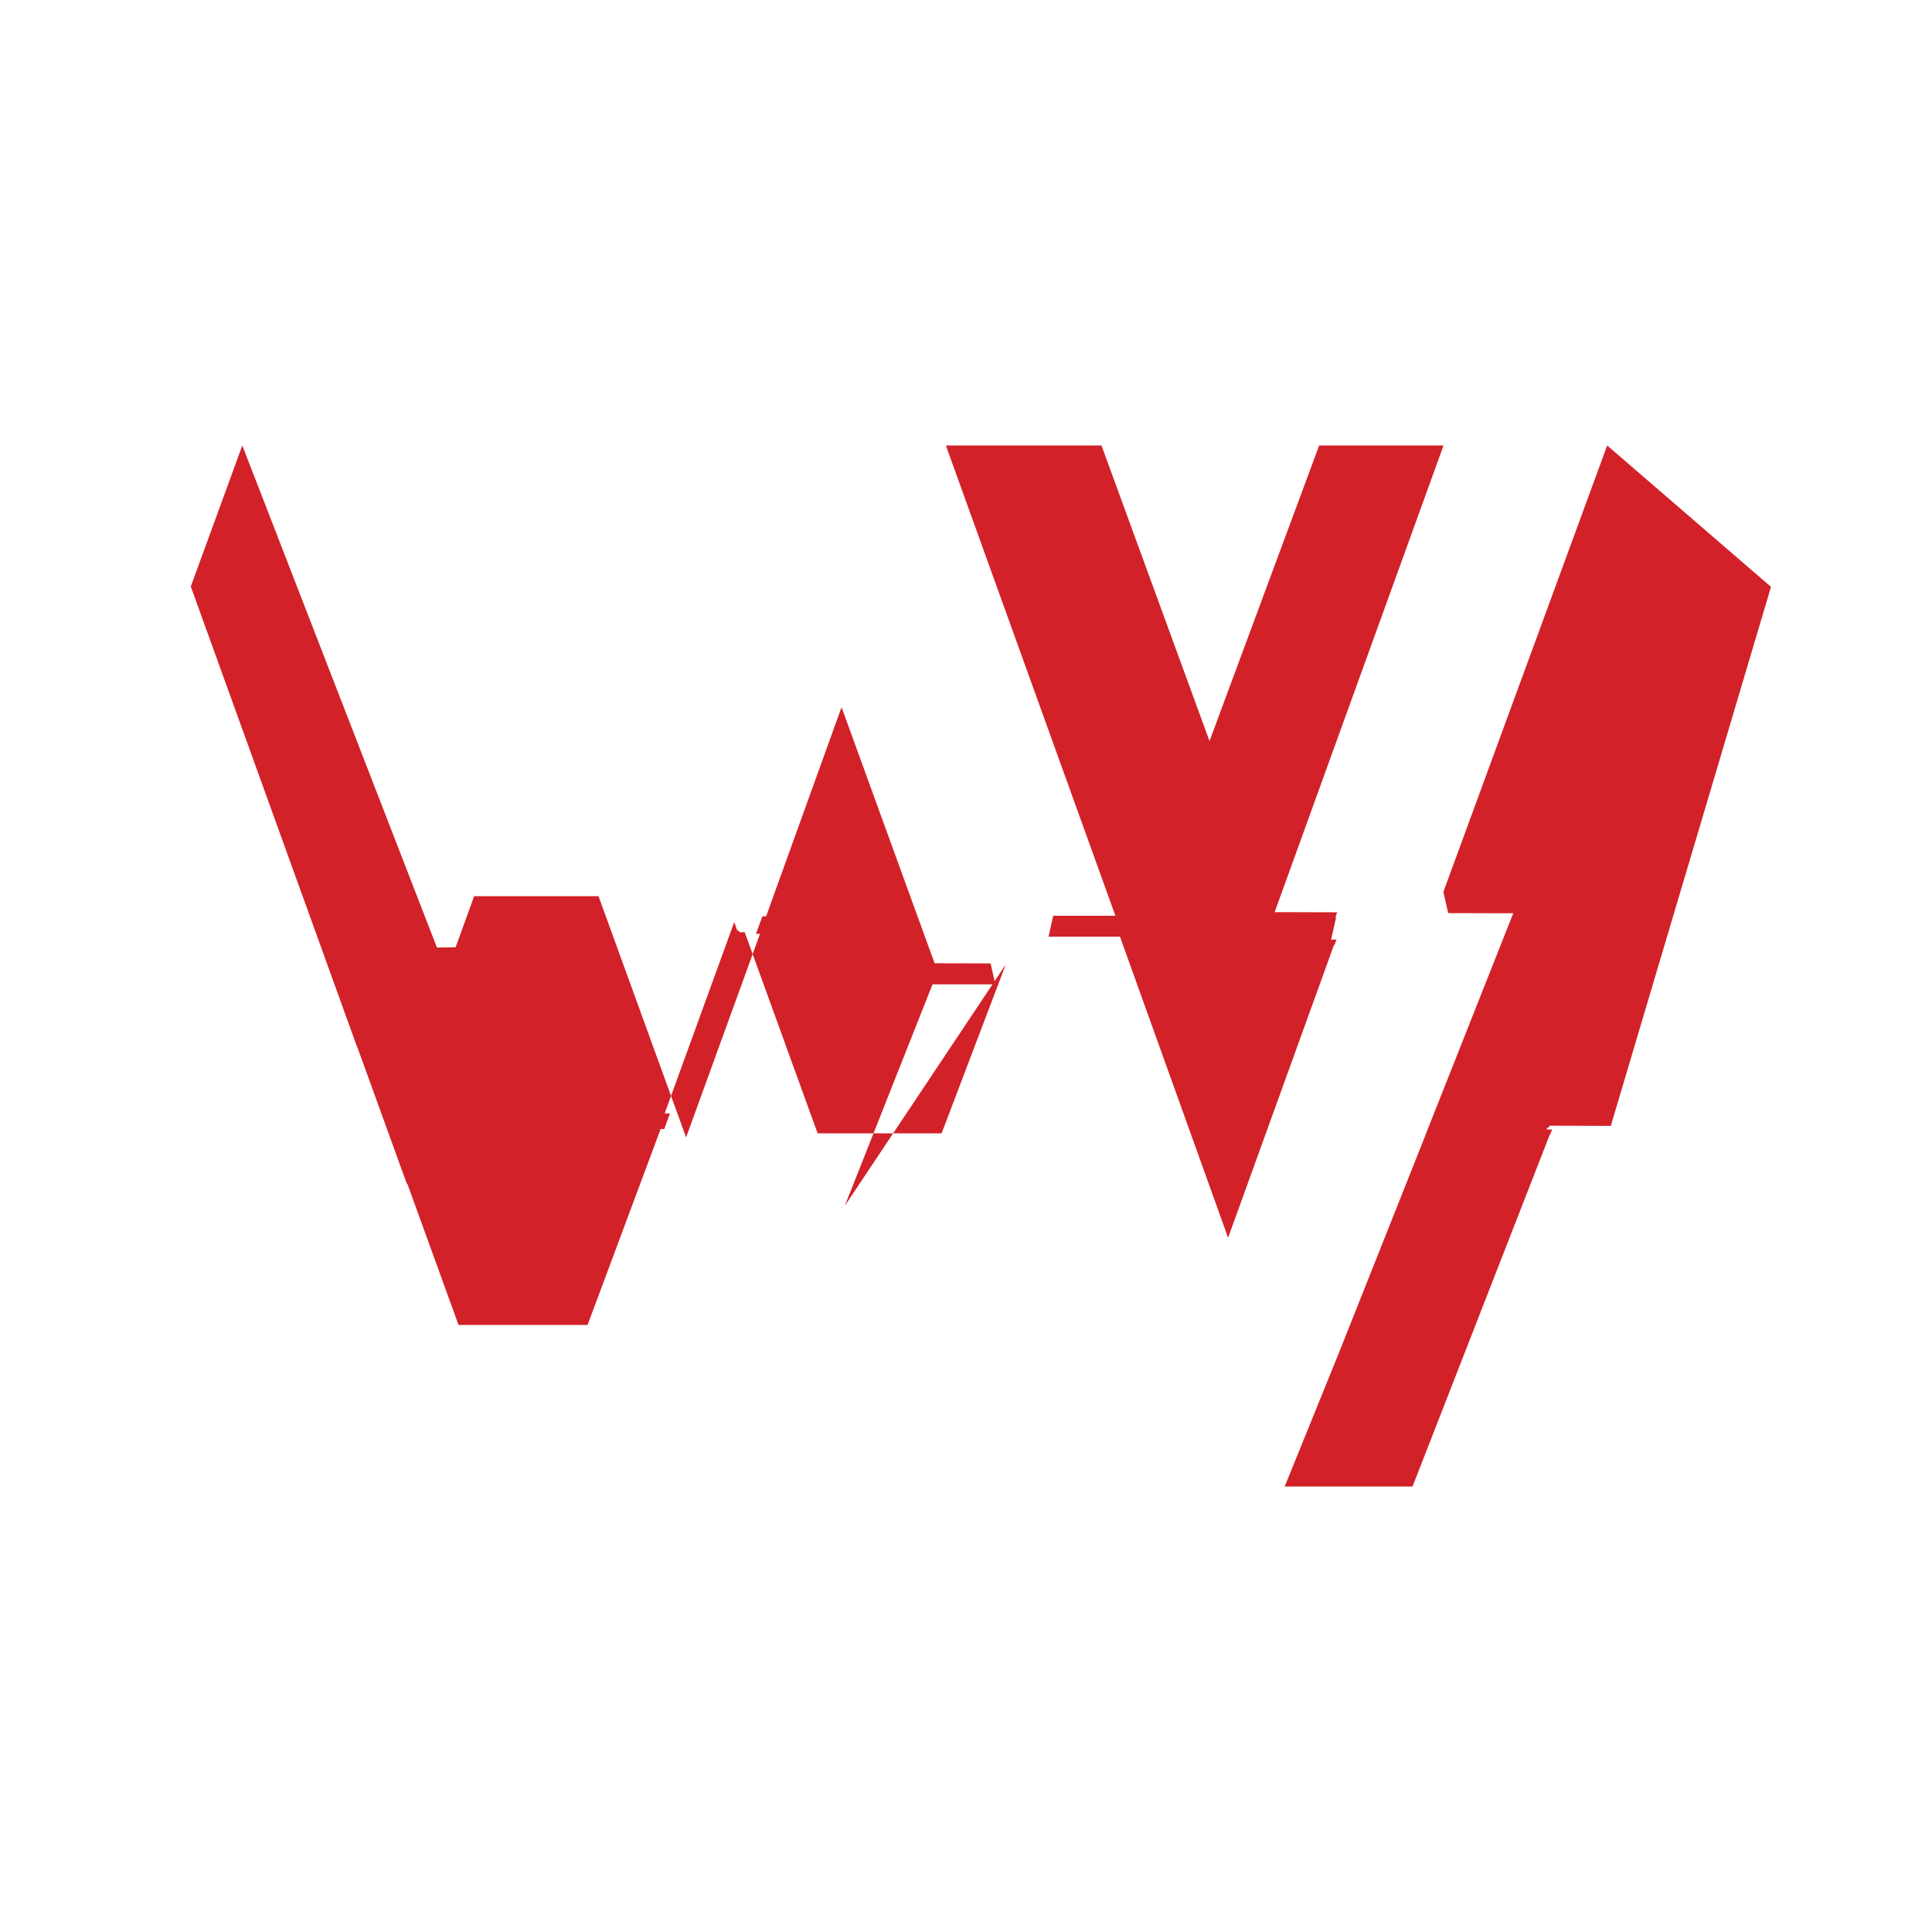
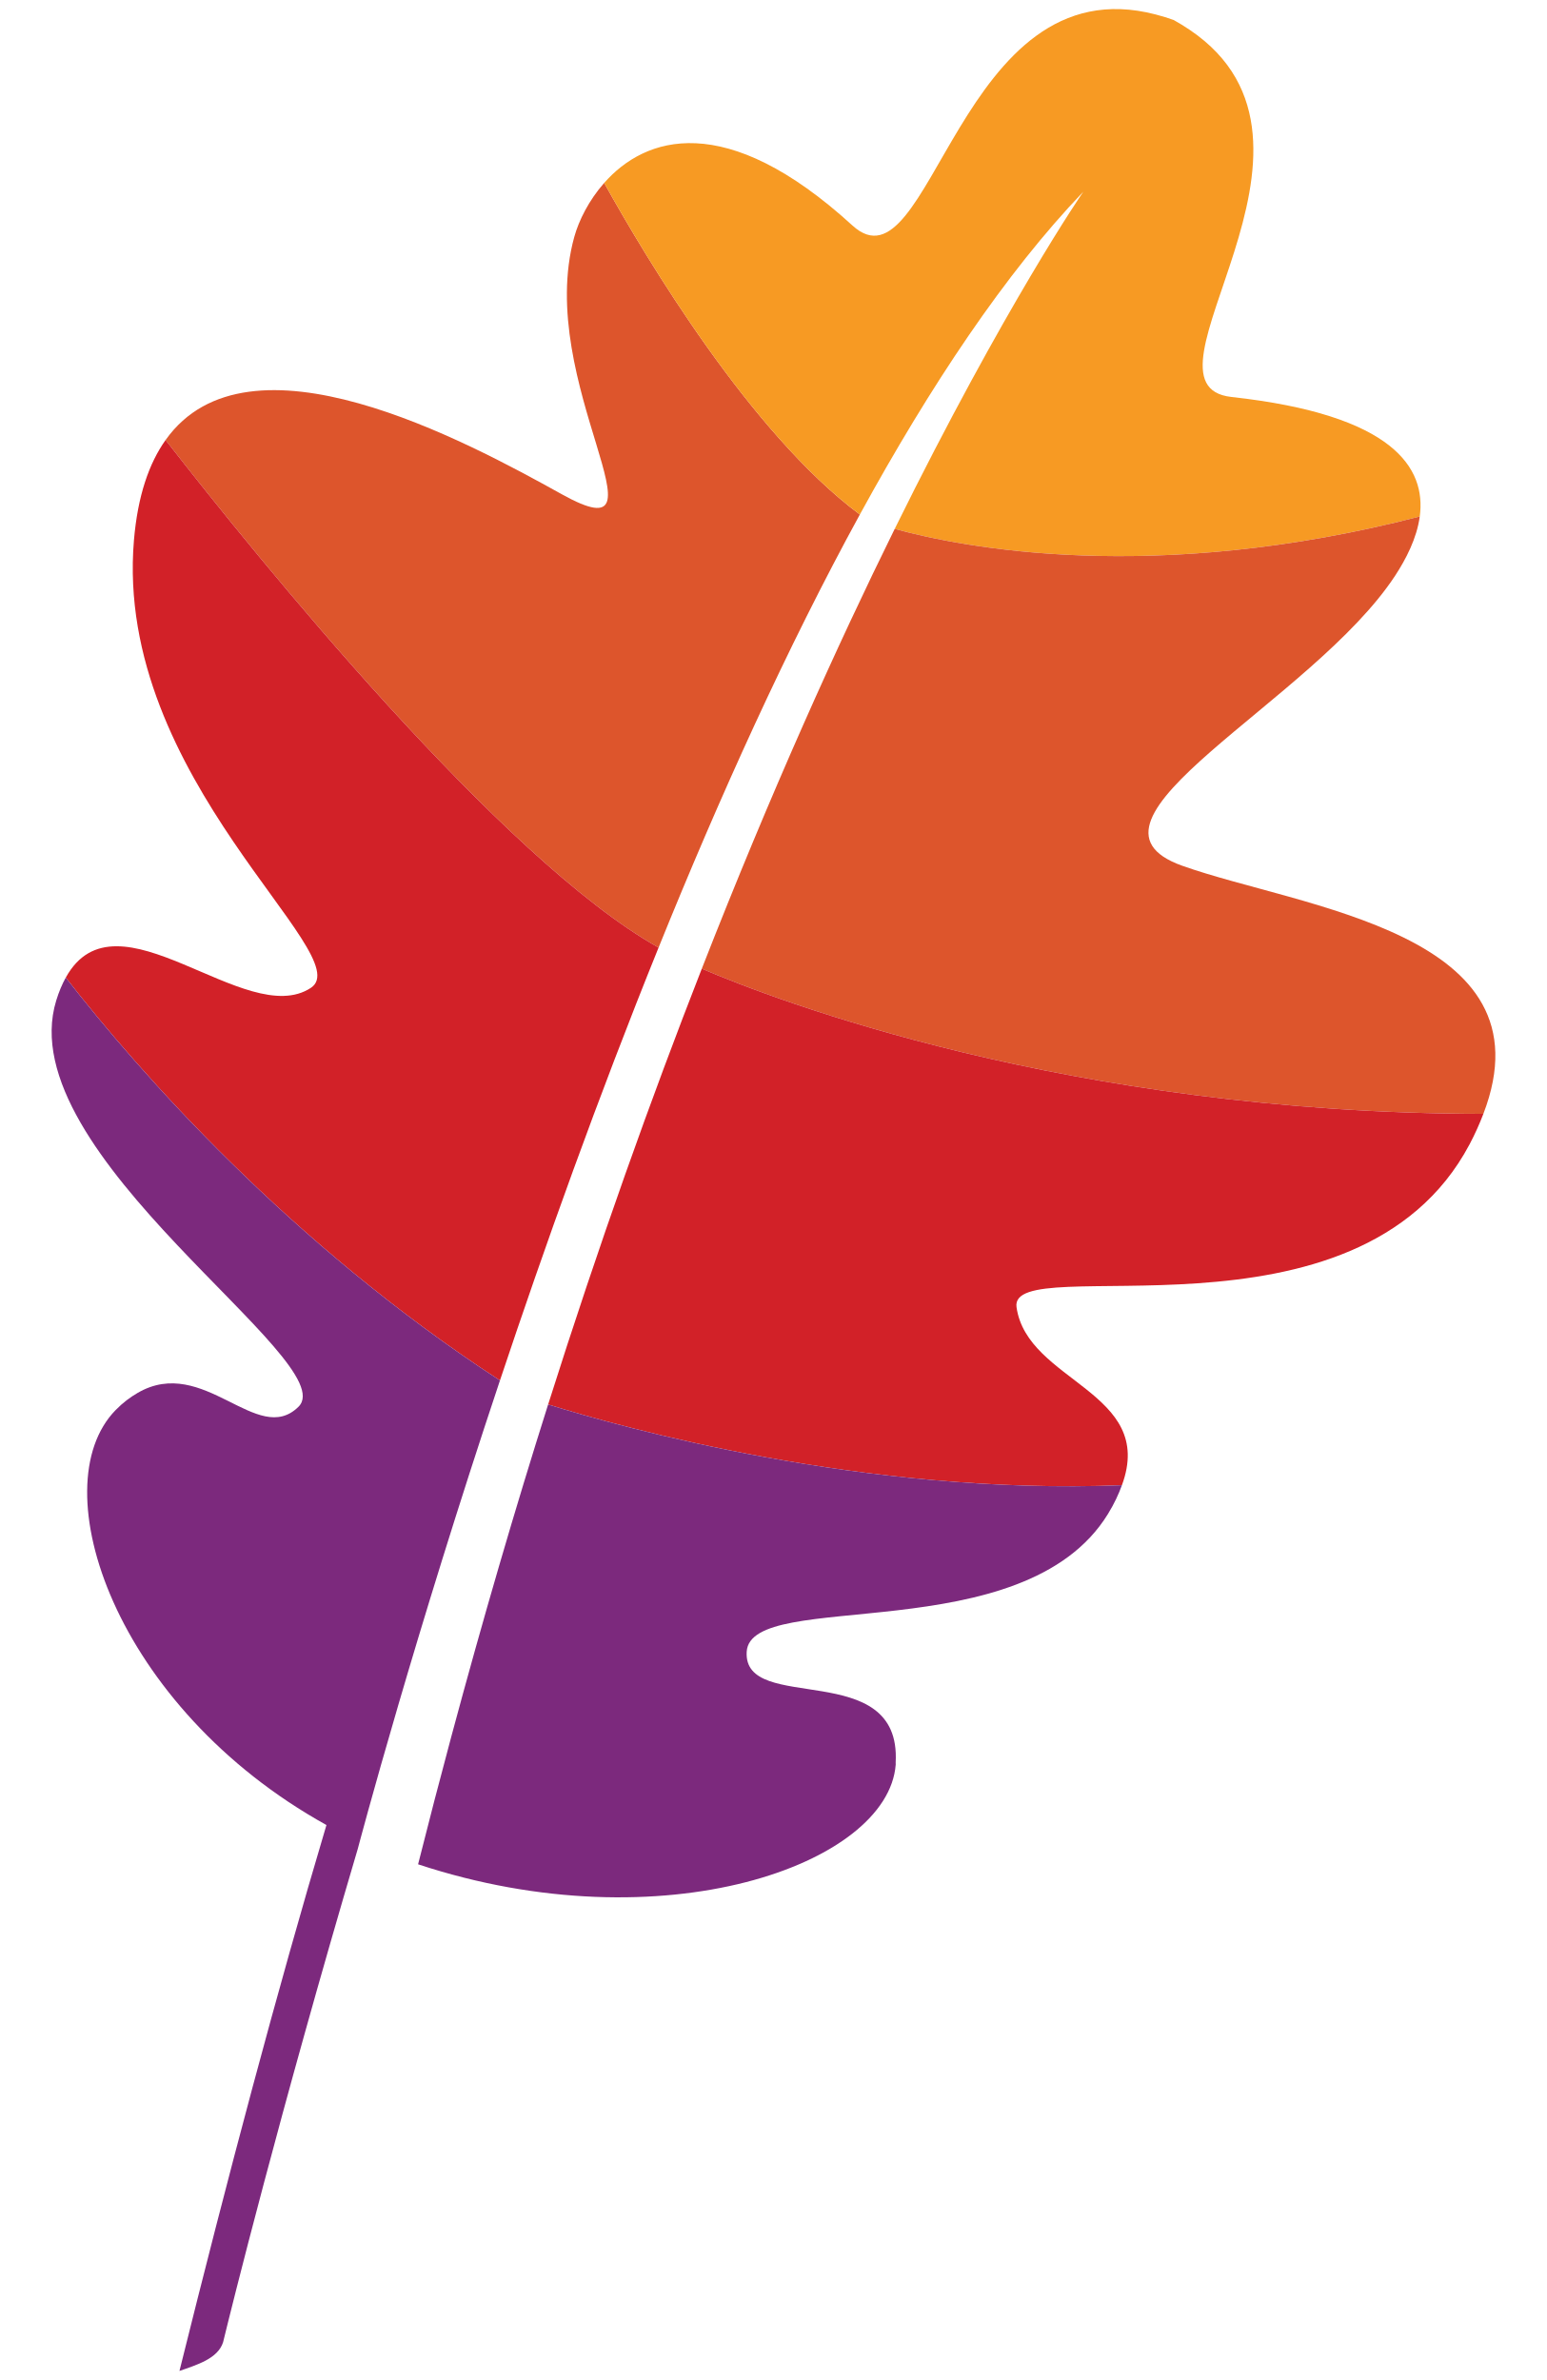
- <svg xmlns="http://www.w3.org/2000/svg" viewBox="0 0 24 24" fill="#D22128">
-   <path d="M10.494 14.98l1.09-2.752h.78l-.058-.26-.696-.002-1.156-3.181-.937 2.598h-.046l-.08.217.05.001-.918 2.528-1.088-2.996H5.89l-.23.634-.232.004L3.01 5.534l-.64 1.752 2.063 5.712.002-.001.62 1.712.003-.01.638 1.76h1.603l.908-2.435.045.002.07-.194-.065-.001.864-2.377.038.108.019-.001.007.02.066-.001.906 2.499h1.54l.797-2.098zM11.75 5.534l2.106 5.842h-.773l-.058.26h.888l1.343 3.74 1.315-3.637.007-.001.024-.066-.068-.001.005-.013.058-.26-.009-.001.023-.064-.777-.002 2.098-5.797h-1.545l-1.362 3.672-1.342-3.672zm8.215 0L17.93 11.08l.06.263.808.002-1.09 2.753-.003.01-1.095 2.754-.006.014-.645 1.59h1.588l1.706-4.374.004.001.024-.062-.068-.001.009-.024.017.001.008-.023.763.002L22 7.29z" />
+ <svg xmlns="http://www.w3.org/2000/svg" id="Layer_1" viewBox="0 0 650 1000">
+   <defs>
+     <style>
+       .cls-1 {
+         fill: #7c297d;
+       }
+ 
+       .cls-2 {
+         fill: #f79a23;
+       }
+ 
+       .cls-3 {
+         fill: #dd552c;
+       }
+ 
+       .cls-4 {
+         fill: #d22128;
+       }
+     </style>
+   </defs>
+   <path class="cls-3" d="M276.709,398.152c25.528-63.124,54.011-126.125,84.573-181.964-45.621-33.885-89.428-106.953-107.426-139.327-6.464,7.344-10.661,15.802-12.564,22.684-16.956,61.221,43.402,135.15-5.213,108.139-40.506-22.508-131.716-71.798-166.507-22.807,38.965,50.065,140.878,176.027,207.136,213.275Z" />
+   <path class="cls-2" d="M361.282,216.188c29.614-54.106,61.173-101.493,93.891-135.632,0,0-32.634,47.237-79.246,141.666,28.229,7.774,108.625,23.726,220.609-5.2,2.753-20.351-10.928-42.734-79.106-50.228-44.51-4.887,53.425-106.282-17.523-154.236-2.291-1.551-4.542-2.919-6.748-4.144-2.378-.854-4.891-1.636-7.572-2.333-82.859-21.621-94.344,118.878-127.408,88.675-53.431-48.808-87.157-37.404-104.324-17.894,17.998,32.373,61.805,105.442,107.426,139.327Z" />
+   <path class="cls-4" d="M210.066,580.024c18.705-56.034,41.206-118.989,66.643-181.872-66.259-37.248-168.172-163.209-207.136-213.275-6.956,9.788-11.71,23.439-13.293,42.109-8.497,100.281,94.957,174.522,74.332,188.082-27.281,17.94-81.579-43.093-102.978-4.314,31.018,39.848,94.201,111.847,182.433,169.27Z" />
+   <path class="cls-3" d="M496.716,363.752c-52.382-18.682,54.738-68.787,89.522-121.941,4.451-6.797,9.051-15.581,10.299-24.788-111.984,28.926-192.38,12.974-220.609,5.2-24.13,48.892-51.994,110.505-81.054,184.792,30.265,12.942,153.842,60.746,328.39,60.993,29.347-76.437-76.835-86.531-126.548-104.256Z" />
+   <path class="cls-4" d="M230.306,590.111c30.78,9.592,132.768,38.245,241.084,33.931,14.551-39.398-39.851-43.243-44.282-74.841-3.431-24.449,143.168,20.546,190.337-68.357,2.385-4.496,4.245-8.738,5.819-12.837-174.548-.248-298.125-48.052-328.39-60.993-21.237,54.288-43.083,115.216-64.568,183.097Z" />
+   <path class="cls-1" d="M230.306,590.111c-13.831,43.692-27.476,90.369-40.721,139.698-4.698,17.49-9.341,35.306-13.919,53.513,102.806,33.937,197.473.078,200.682-41.887.026-.332-.036-.58-.016-.899,2.447-44.448-64.173-19.81-62.596-46.534,1.583-26.919,116.308-.156,151.786-57.872,2.721-4.425,4.493-8.354,5.868-12.088-108.315,4.314-210.303-24.339-241.084-33.931Z" />
+   <path class="cls-1" d="M27.633,410.754c-1.499,2.717-2.851,5.858-4.004,9.612-19.924,64.753,120.96,151.741,101.792,170.703-17.278,17.086-39.796-21.96-67.562-5.832-3.043,1.772-6.132,4.008-9.302,7.259-31.402,32.171-.492,124.854,88.603,174.326-20.791,69.81-41.49,147.805-61.753,229.37,7.35-2.574,16.148-5.154,18.337-12.088,3.288-13.515,23.606-95.752,56.595-207.319,0,0,6.021-22.853,17.044-60.505,10.192-34.817,24.674-82.302,42.682-136.258-88.232-57.422-151.415-129.422-182.433-169.27Z" />
</svg>
